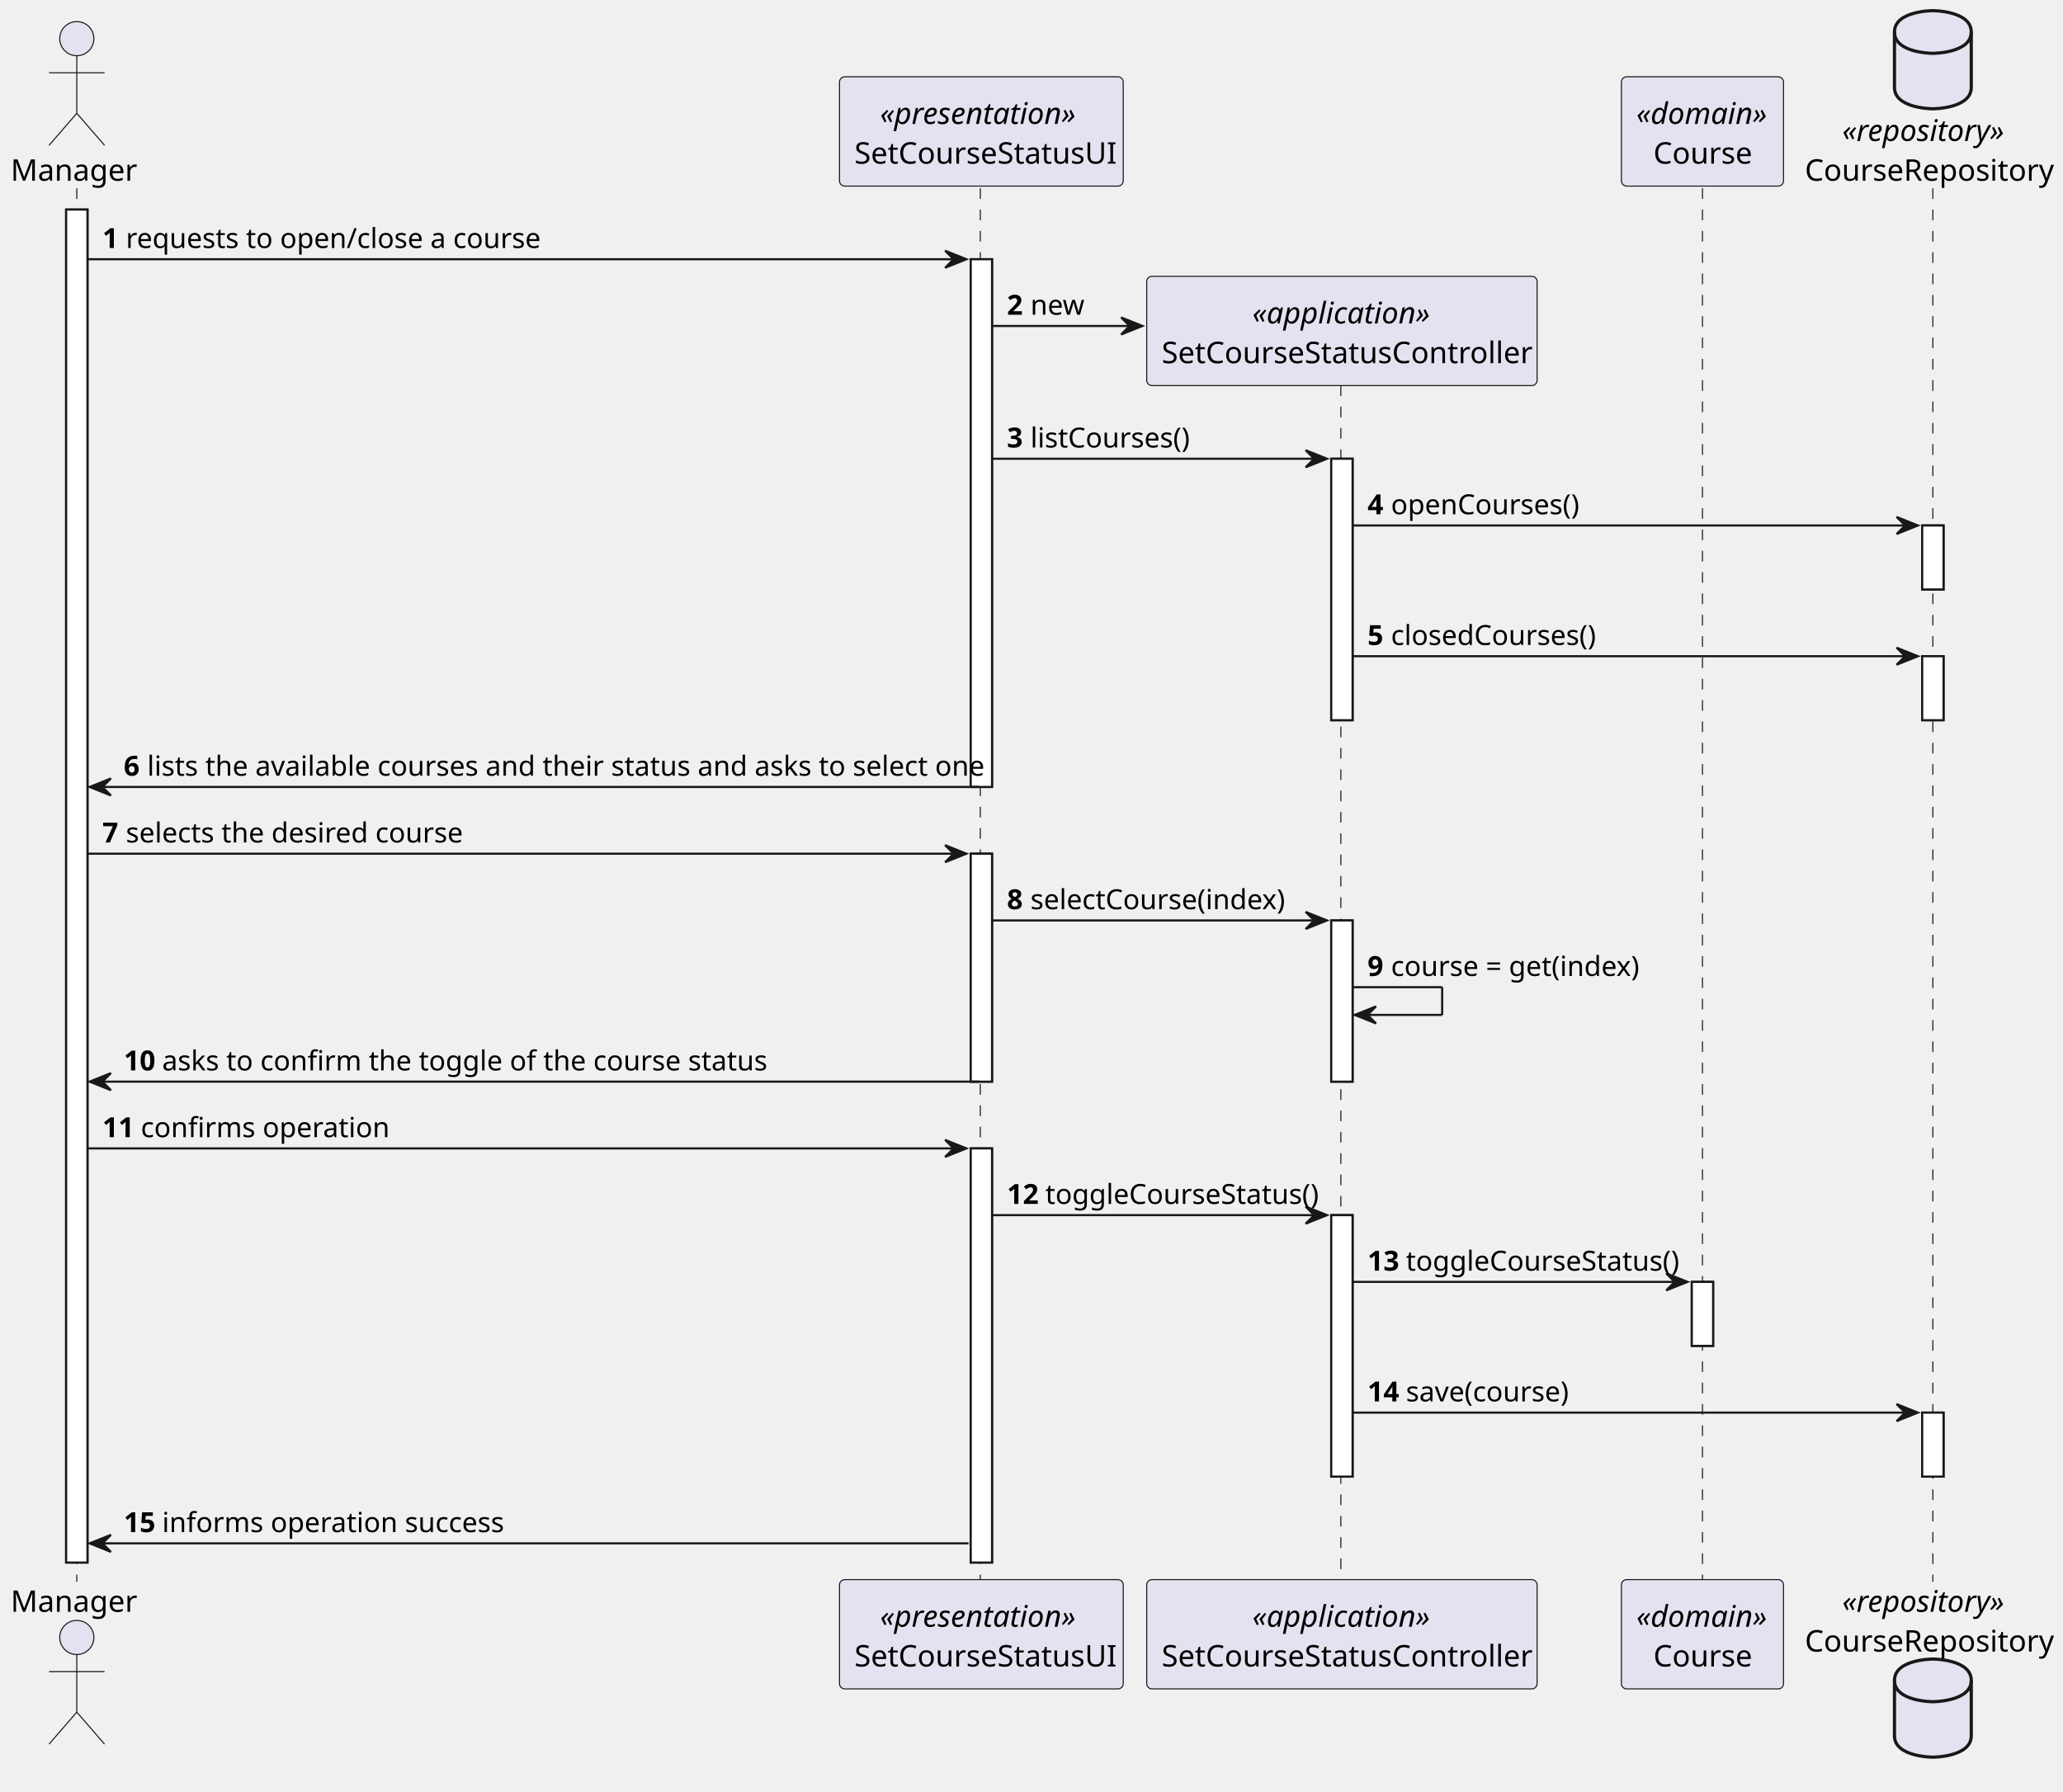
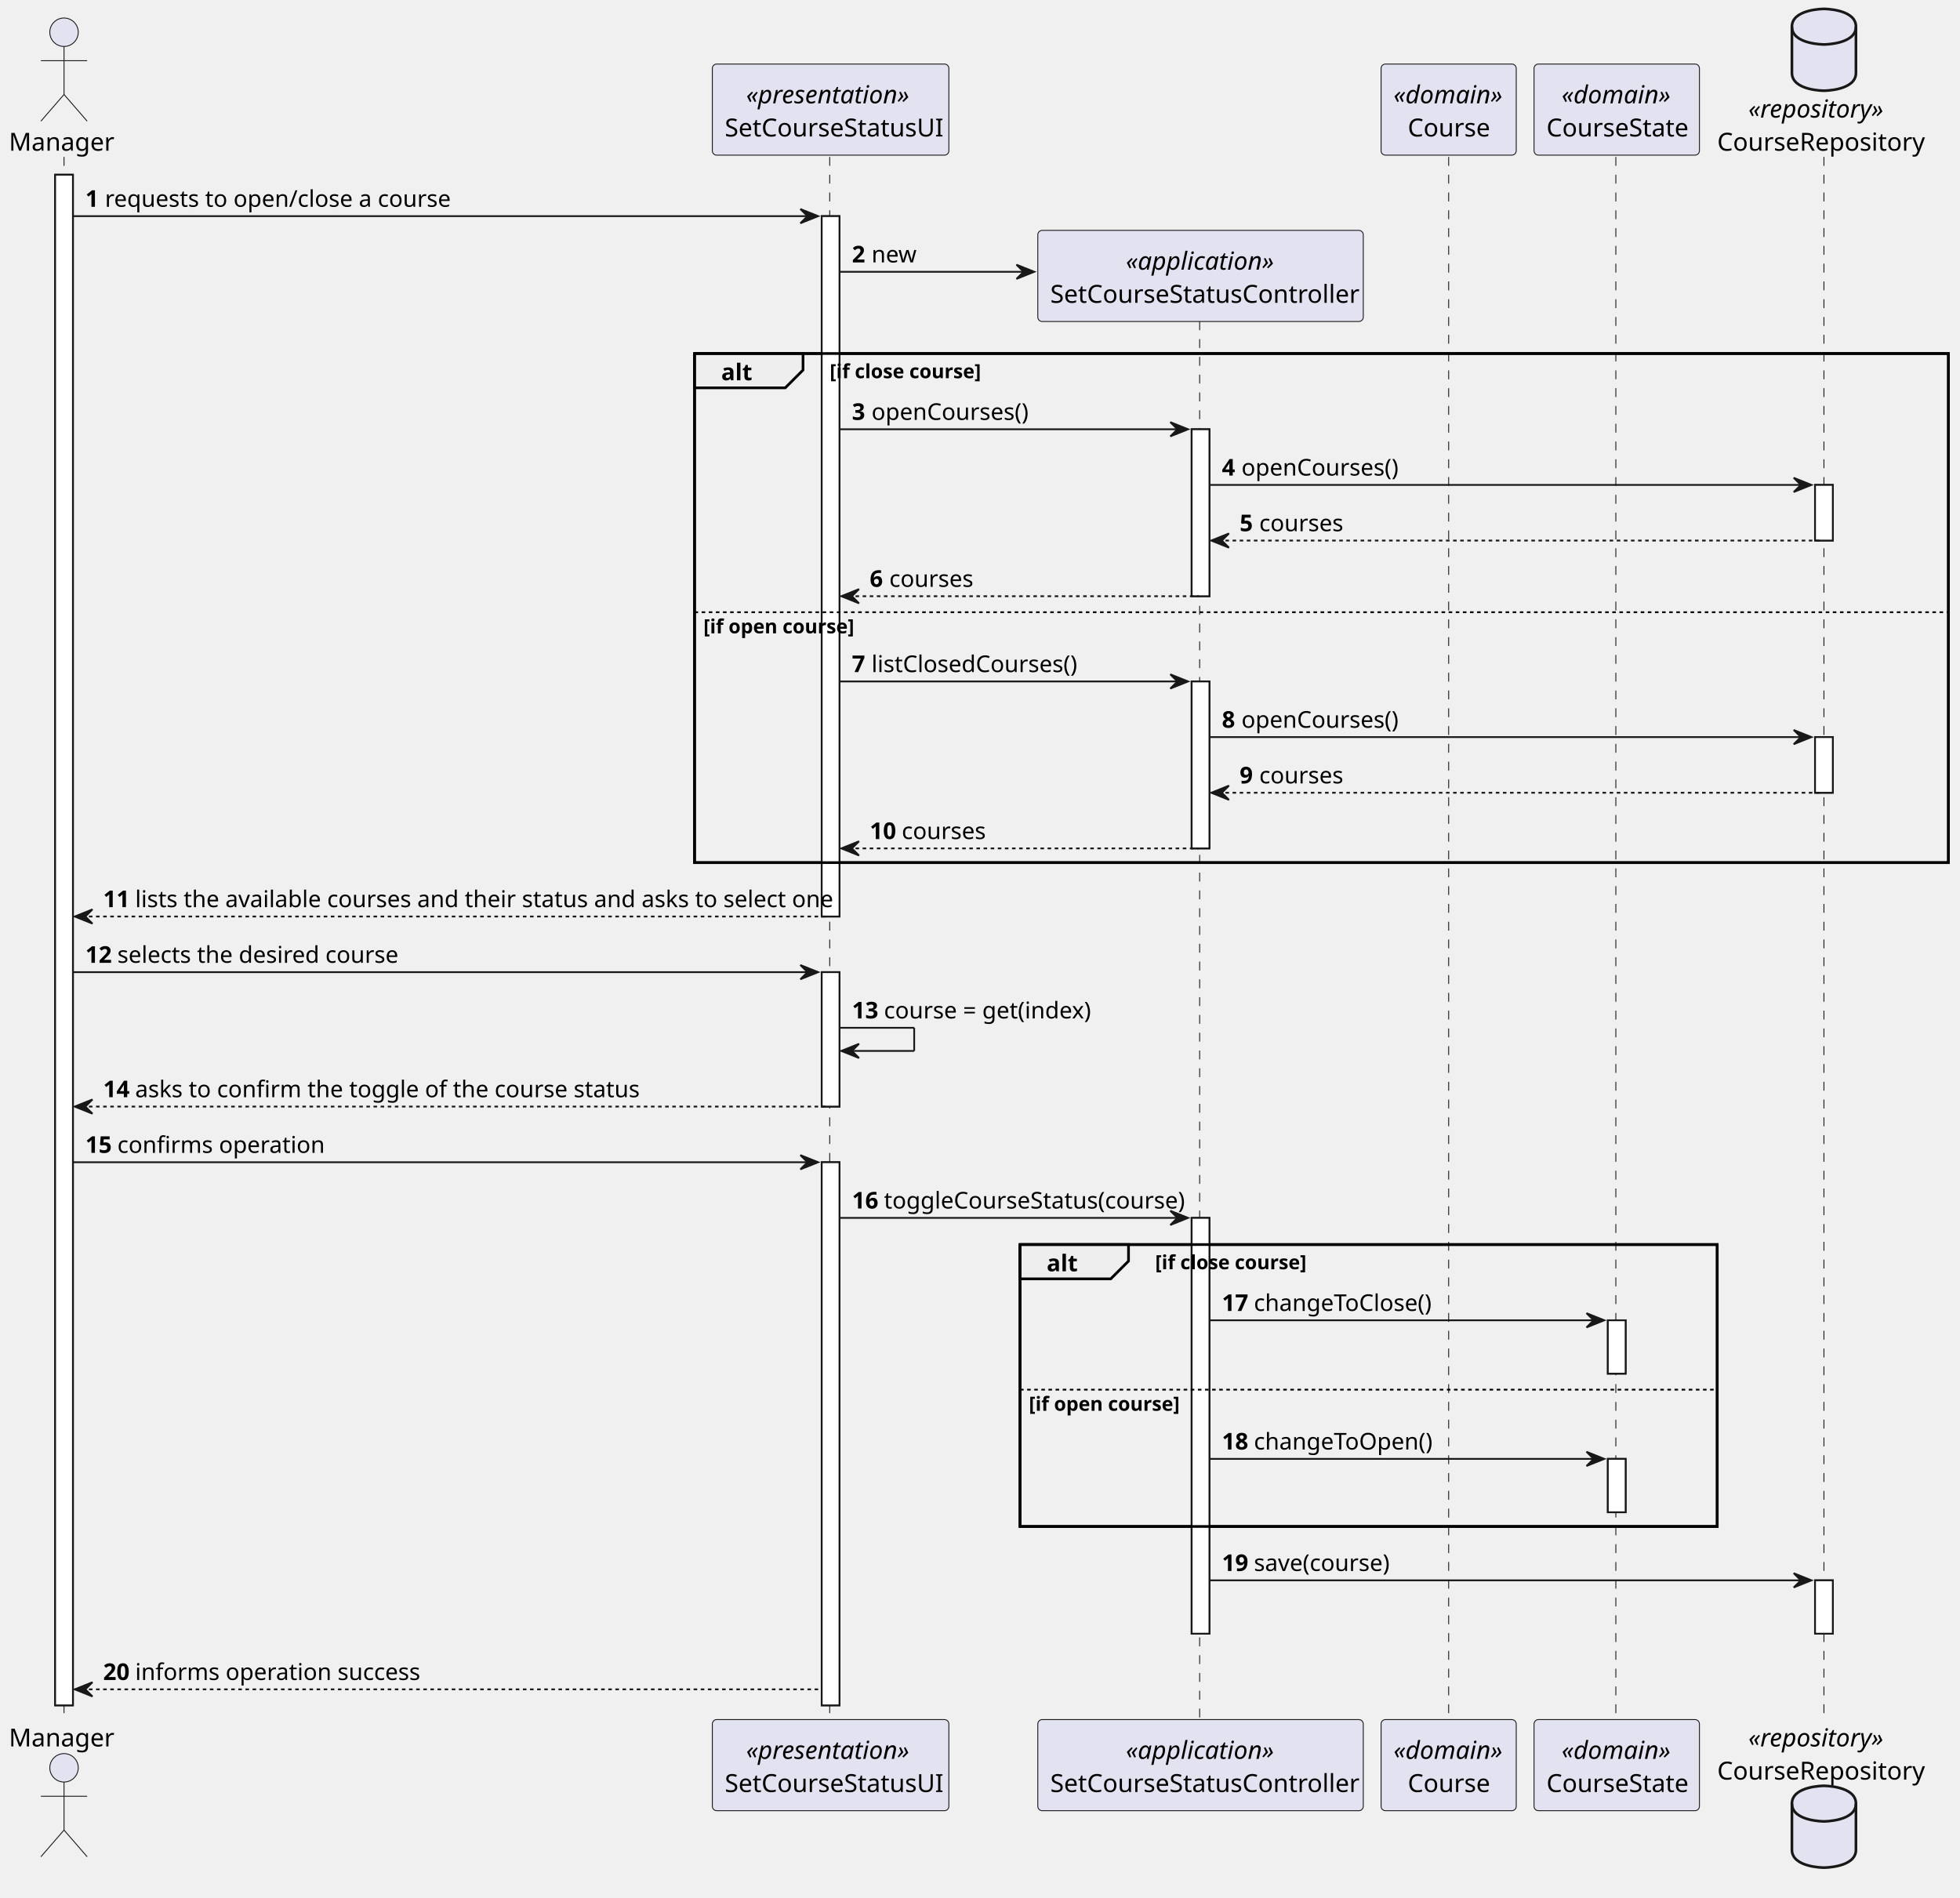
- <svg xmlns="http://www.w3.org/2000/svg" contentStyleType="text/css" height="840px" preserveAspectRatio="none" style="width:967px;height:840px;background:#FFFFFF;" version="1.1" viewBox="0 0 967 840" width="967px" zoomAndPan="magnify">
+ <svg xmlns="http://www.w3.org/2000/svg" contentStyleType="text/css" height="1067px" preserveAspectRatio="none" style="width:1102px;height:1067px;background:#FFFFFF;" version="1.1" viewBox="0 0 1102 1067" width="1102px" zoomAndPan="magnify">
  <defs />
  <g>
-     <rect fill="#FFFFFF" height="634.316" style="stroke:#181818;stroke-width:1.0;" width="10" x="31" y="98.242" />
-     <rect fill="#FFFFFF" height="247.406" style="stroke:#181818;stroke-width:1.0;" width="10" x="455" y="121.533" />
-     <rect fill="#FFFFFF" height="106.873" style="stroke:#181818;stroke-width:1.0;" width="10" x="455" y="400.231" />
-     <rect fill="#FFFFFF" height="194.164" style="stroke:#181818;stroke-width:1.0;" width="10" x="455" y="538.394" />
-     <rect fill="#FFFFFF" height="122.582" style="stroke:#181818;stroke-width:1.0;" width="10" x="624" y="215.066" />
-     <rect fill="#FFFFFF" height="75.582" style="stroke:#181818;stroke-width:1.0;" width="10" x="624" y="431.522" />
-     <rect fill="#FFFFFF" height="122.582" style="stroke:#181818;stroke-width:1.0;" width="10" x="624" y="569.686" />
-     <rect fill="#FFFFFF" height="30" style="stroke:#181818;stroke-width:1.0;" width="10" x="793" y="600.977" />
-     <rect fill="#FFFFFF" height="30" style="stroke:#181818;stroke-width:1.0;" width="10" x="901" y="246.357" />
-     <rect fill="#FFFFFF" height="30" style="stroke:#181818;stroke-width:1.0;" width="10" x="901" y="307.648" />
-     <rect fill="#FFFFFF" height="30" style="stroke:#181818;stroke-width:1.0;" width="10" x="901" y="662.268" />
-     <line style="stroke:#181818;stroke-width:0.5;stroke-dasharray:5.0,5.0;" x1="36" x2="36" y1="88.242" y2="741.559" />
-     <line style="stroke:#181818;stroke-width:0.5;stroke-dasharray:5.0,5.0;" x1="459.5" x2="459.5" y1="88.242" y2="741.559" />
-     <line style="stroke:#181818;stroke-width:0.5;stroke-dasharray:5.0,5.0;" x1="628.5" x2="628.5" y1="170.654" y2="741.559" />
-     <line style="stroke:#181818;stroke-width:0.5;stroke-dasharray:5.0,5.0;" x1="798" x2="798" y1="88.242" y2="741.559" />
-     <line style="stroke:#181818;stroke-width:0.5;stroke-dasharray:5.0,5.0;" x1="906" x2="906" y1="88.242" y2="741.559" />
+     <rect fill="#FFFFFF" height="860.615" style="stroke:#181818;stroke-width:1.0;" width="10" x="31" y="98.242" />
+     <rect fill="#FFFFFF" height="393.783" style="stroke:#181818;stroke-width:1.0;" width="10" x="462" y="121.533" />
+     <rect fill="#FFFFFF" height="75.582" style="stroke:#181818;stroke-width:1.0;" width="10" x="462" y="546.607" />
+     <rect fill="#FFFFFF" height="305.377" style="stroke:#181818;stroke-width:1.0;" width="10" x="462" y="653.481" />
+     <rect fill="#FFFFFF" height="93.873" style="stroke:#181818;stroke-width:1.0;" width="10" x="670" y="241.357" />
+     <rect fill="#FFFFFF" height="93.873" style="stroke:#181818;stroke-width:1.0;" width="10" x="670" y="383.152" />
+     <rect fill="#FFFFFF" height="233.795" style="stroke:#181818;stroke-width:1.0;" width="10" x="670" y="684.771" />
+     <rect fill="#FFFFFF" height="30" style="stroke:#181818;stroke-width:1.0;" width="10" x="904" y="742.354" />
+     <rect fill="#FFFFFF" height="30" style="stroke:#181818;stroke-width:1.0;" width="10" x="904" y="820.275" />
+     <rect fill="#FFFFFF" height="31.291" style="stroke:#181818;stroke-width:1.0;" width="10" x="1020.5" y="272.648" />
+     <rect fill="#FFFFFF" height="31.291" style="stroke:#181818;stroke-width:1.0;" width="10" x="1020.5" y="414.443" />
+     <rect fill="#FFFFFF" height="30" style="stroke:#181818;stroke-width:1.0;" width="10" x="1020.5" y="888.566" />
+     <rect fill="none" height="286.25" style="stroke:#000000;stroke-width:1.5;" width="705" x="390.5" y="198.775" />
+     <rect fill="none" height="158.504" style="stroke:#000000;stroke-width:1.5;" width="392" x="573.5" y="699.771" />
+     <line style="stroke:#181818;stroke-width:0.5;stroke-dasharray:5.0,5.0;" x1="36" x2="36" y1="88.242" y2="967.857" />
+     <line style="stroke:#181818;stroke-width:0.5;stroke-dasharray:5.0,5.0;" x1="466.5" x2="466.5" y1="88.242" y2="967.857" />
+     <line style="stroke:#181818;stroke-width:0.5;stroke-dasharray:5.0,5.0;" x1="674.5" x2="674.5" y1="170.654" y2="967.857" />
+     <line style="stroke:#181818;stroke-width:0.5;stroke-dasharray:5.0,5.0;" x1="814.5" x2="814.5" y1="88.242" y2="967.857" />
+     <line style="stroke:#181818;stroke-width:0.5;stroke-dasharray:5.0,5.0;" x1="908.5" x2="908.5" y1="88.242" y2="967.857" />
+     <line style="stroke:#181818;stroke-width:0.5;stroke-dasharray:5.0,5.0;" x1="1025.5" x2="1025.5" y1="88.242" y2="967.857" />
    <text fill="#000000" font-family="sans-serif" font-size="14" lengthAdjust="spacing" textLength="56" x="5" y="84.728">Manager</text>
    <ellipse cx="36" cy="18.121" fill="#E2E2F0" rx="8" ry="8" style="stroke:#181818;stroke-width:0.5;" />
    <path d="M36,26.121 L36,53.121 M23,34.121 L49,34.121 M36,53.121 L23,68.121 M36,53.121 L49,68.121 " fill="none" style="stroke:#181818;stroke-width:0.5;" />
-     <text fill="#000000" font-family="sans-serif" font-size="14" lengthAdjust="spacing" textLength="56" x="5" y="755.666">Manager</text>
-     <ellipse cx="36" cy="767.68" fill="#E2E2F0" rx="8" ry="8" style="stroke:#181818;stroke-width:0.5;" />
-     <path d="M36,775.68 L36,802.68 M23,783.68 L49,783.68 M36,802.68 L23,817.68 M36,802.68 L49,817.68 " fill="none" style="stroke:#181818;stroke-width:0.5;" />
-     <rect fill="#E2E2F0" height="51.242" rx="2.5" ry="2.5" style="stroke:#181818;stroke-width:0.5;" width="133" x="393.5" y="36" />
-     <text fill="#000000" font-family="sans-serif" font-size="14" font-style="italic" lengthAdjust="spacing" textLength="95" x="412.5" y="58.107">«presentation»</text>
-     <text fill="#000000" font-family="sans-serif" font-size="14" lengthAdjust="spacing" textLength="119" x="400.5" y="76.728">SetCourseStatusUI</text>
-     <rect fill="#E2E2F0" height="51.242" rx="2.5" ry="2.5" style="stroke:#181818;stroke-width:0.5;" width="133" x="393.5" y="740.559" />
-     <text fill="#000000" font-family="sans-serif" font-size="14" font-style="italic" lengthAdjust="spacing" textLength="95" x="412.5" y="762.666">«presentation»</text>
-     <text fill="#000000" font-family="sans-serif" font-size="14" lengthAdjust="spacing" textLength="119" x="400.5" y="781.287">SetCourseStatusUI</text>
-     <rect fill="#E2E2F0" height="51.242" rx="2.5" ry="2.5" style="stroke:#181818;stroke-width:0.5;" width="183" x="537.5" y="740.559" />
-     <text fill="#000000" font-family="sans-serif" font-size="14" font-style="italic" lengthAdjust="spacing" textLength="84" x="587" y="762.666">«application»</text>
-     <text fill="#000000" font-family="sans-serif" font-size="14" lengthAdjust="spacing" textLength="169" x="544.5" y="781.287">SetCourseStatusController</text>
-     <rect fill="#E2E2F0" height="51.242" rx="2.5" ry="2.5" style="stroke:#181818;stroke-width:0.5;" width="76" x="760" y="36" />
-     <text fill="#000000" font-family="sans-serif" font-size="14" font-style="italic" lengthAdjust="spacing" textLength="62" x="767" y="58.107">«domain»</text>
-     <text fill="#000000" font-family="sans-serif" font-size="14" lengthAdjust="spacing" textLength="46" x="775" y="76.728">Course</text>
-     <rect fill="#E2E2F0" height="51.242" rx="2.5" ry="2.5" style="stroke:#181818;stroke-width:0.5;" width="76" x="760" y="740.559" />
-     <text fill="#000000" font-family="sans-serif" font-size="14" font-style="italic" lengthAdjust="spacing" textLength="62" x="767" y="762.666">«domain»</text>
-     <text fill="#000000" font-family="sans-serif" font-size="14" lengthAdjust="spacing" textLength="46" x="775" y="781.287">Course</text>
-     <text fill="#000000" font-family="sans-serif" font-size="14" font-style="italic" lengthAdjust="spacing" textLength="79" x="863.5" y="66.107">«repository»</text>
-     <text fill="#000000" font-family="sans-serif" font-size="14" lengthAdjust="spacing" textLength="114" x="846" y="84.728">CourseRepository</text>
-     <path d="M888,15 C888,5 906,5 906,5 C906,5 924,5 924,15 L924,41 C924,51 906,51 906,51 C906,51 888,51 888,41 L888,15 " fill="#E2E2F0" style="stroke:#181818;stroke-width:1.5;" />
-     <path d="M888,15 C888,25 906,25 906,25 C906,25 924,25 924,15 " fill="none" style="stroke:#181818;stroke-width:1.5;" />
-     <text fill="#000000" font-family="sans-serif" font-size="14" font-style="italic" lengthAdjust="spacing" textLength="79" x="863.5" y="755.666">«repository»</text>
-     <text fill="#000000" font-family="sans-serif" font-size="14" lengthAdjust="spacing" textLength="114" x="846" y="774.287">CourseRepository</text>
-     <path d="M888,787.801 C888,777.801 906,777.801 906,777.801 C906,777.801 924,777.801 924,787.801 L924,813.801 C924,823.801 906,823.801 906,823.801 C906,823.801 888,823.801 888,813.801 L888,787.801 " fill="#E2E2F0" style="stroke:#181818;stroke-width:1.5;" />
-     <path d="M888,787.801 C888,797.801 906,797.801 906,797.801 C906,797.801 924,797.801 924,787.801 " fill="none" style="stroke:#181818;stroke-width:1.5;" />
-     <rect fill="#FFFFFF" height="634.316" style="stroke:#181818;stroke-width:1.0;" width="10" x="31" y="98.242" />
-     <rect fill="#FFFFFF" height="247.406" style="stroke:#181818;stroke-width:1.0;" width="10" x="455" y="121.533" />
-     <rect fill="#FFFFFF" height="106.873" style="stroke:#181818;stroke-width:1.0;" width="10" x="455" y="400.231" />
-     <rect fill="#FFFFFF" height="194.164" style="stroke:#181818;stroke-width:1.0;" width="10" x="455" y="538.394" />
-     <rect fill="#FFFFFF" height="122.582" style="stroke:#181818;stroke-width:1.0;" width="10" x="624" y="215.066" />
-     <rect fill="#FFFFFF" height="75.582" style="stroke:#181818;stroke-width:1.0;" width="10" x="624" y="431.522" />
-     <rect fill="#FFFFFF" height="122.582" style="stroke:#181818;stroke-width:1.0;" width="10" x="624" y="569.686" />
-     <rect fill="#FFFFFF" height="30" style="stroke:#181818;stroke-width:1.0;" width="10" x="793" y="600.977" />
-     <rect fill="#FFFFFF" height="30" style="stroke:#181818;stroke-width:1.0;" width="10" x="901" y="246.357" />
-     <rect fill="#FFFFFF" height="30" style="stroke:#181818;stroke-width:1.0;" width="10" x="901" y="307.648" />
-     <rect fill="#FFFFFF" height="30" style="stroke:#181818;stroke-width:1.0;" width="10" x="901" y="662.268" />
-     <polygon fill="#181818" points="443,117.533,453,121.533,443,125.533,447,121.533" style="stroke:#181818;stroke-width:1.0;" />
-     <line style="stroke:#181818;stroke-width:1.0;" x1="41" x2="449" y1="121.533" y2="121.533" />
+     <text fill="#000000" font-family="sans-serif" font-size="14" lengthAdjust="spacing" textLength="56" x="5" y="981.965">Manager</text>
+     <ellipse cx="36" cy="993.979" fill="#E2E2F0" rx="8" ry="8" style="stroke:#181818;stroke-width:0.5;" />
+     <path d="M36,1001.979 L36,1028.978 M23,1009.979 L49,1009.979 M36,1028.978 L23,1043.978 M36,1028.978 L49,1043.978 " fill="none" style="stroke:#181818;stroke-width:0.5;" />
+     <rect fill="#E2E2F0" height="51.242" rx="2.5" ry="2.5" style="stroke:#181818;stroke-width:0.5;" width="133" x="400.5" y="36" />
+     <text fill="#000000" font-family="sans-serif" font-size="14" font-style="italic" lengthAdjust="spacing" textLength="95" x="419.5" y="58.107">«presentation»</text>
+     <text fill="#000000" font-family="sans-serif" font-size="14" lengthAdjust="spacing" textLength="119" x="407.5" y="76.728">SetCourseStatusUI</text>
+     <rect fill="#E2E2F0" height="51.242" rx="2.5" ry="2.5" style="stroke:#181818;stroke-width:0.5;" width="133" x="400.5" y="966.857" />
+     <text fill="#000000" font-family="sans-serif" font-size="14" font-style="italic" lengthAdjust="spacing" textLength="95" x="419.5" y="988.965">«presentation»</text>
+     <text fill="#000000" font-family="sans-serif" font-size="14" lengthAdjust="spacing" textLength="119" x="407.5" y="1007.586">SetCourseStatusUI</text>
+     <rect fill="#E2E2F0" height="51.242" rx="2.5" ry="2.5" style="stroke:#181818;stroke-width:0.5;" width="183" x="583.5" y="966.857" />
+     <text fill="#000000" font-family="sans-serif" font-size="14" font-style="italic" lengthAdjust="spacing" textLength="84" x="633" y="988.965">«application»</text>
+     <text fill="#000000" font-family="sans-serif" font-size="14" lengthAdjust="spacing" textLength="169" x="590.5" y="1007.586">SetCourseStatusController</text>
+     <rect fill="#E2E2F0" height="51.242" rx="2.5" ry="2.5" style="stroke:#181818;stroke-width:0.5;" width="76" x="776.5" y="36" />
+     <text fill="#000000" font-family="sans-serif" font-size="14" font-style="italic" lengthAdjust="spacing" textLength="62" x="783.5" y="58.107">«domain»</text>
+     <text fill="#000000" font-family="sans-serif" font-size="14" lengthAdjust="spacing" textLength="46" x="791.5" y="76.728">Course</text>
+     <rect fill="#E2E2F0" height="51.242" rx="2.5" ry="2.5" style="stroke:#181818;stroke-width:0.5;" width="76" x="776.5" y="966.857" />
+     <text fill="#000000" font-family="sans-serif" font-size="14" font-style="italic" lengthAdjust="spacing" textLength="62" x="783.5" y="988.965">«domain»</text>
+     <text fill="#000000" font-family="sans-serif" font-size="14" lengthAdjust="spacing" textLength="46" x="791.5" y="1007.586">Course</text>
+     <rect fill="#E2E2F0" height="51.242" rx="2.5" ry="2.5" style="stroke:#181818;stroke-width:0.5;" width="93" x="862.5" y="36" />
+     <text fill="#000000" font-family="sans-serif" font-size="14" font-style="italic" lengthAdjust="spacing" textLength="62" x="878" y="58.107">«domain»</text>
+     <text fill="#000000" font-family="sans-serif" font-size="14" lengthAdjust="spacing" textLength="79" x="869.5" y="76.728">CourseState</text>
+     <rect fill="#E2E2F0" height="51.242" rx="2.5" ry="2.5" style="stroke:#181818;stroke-width:0.5;" width="93" x="862.5" y="966.857" />
+     <text fill="#000000" font-family="sans-serif" font-size="14" font-style="italic" lengthAdjust="spacing" textLength="62" x="878" y="988.965">«domain»</text>
+     <text fill="#000000" font-family="sans-serif" font-size="14" lengthAdjust="spacing" textLength="79" x="869.5" y="1007.586">CourseState</text>
+     <text fill="#000000" font-family="sans-serif" font-size="14" font-style="italic" lengthAdjust="spacing" textLength="79" x="983" y="66.107">«repository»</text>
+     <text fill="#000000" font-family="sans-serif" font-size="14" lengthAdjust="spacing" textLength="114" x="965.5" y="84.728">CourseRepository</text>
+     <path d="M1007.5,15 C1007.5,5 1025.5,5 1025.5,5 C1025.5,5 1043.5,5 1043.5,15 L1043.5,41 C1043.5,51 1025.5,51 1025.5,51 C1025.5,51 1007.5,51 1007.5,41 L1007.5,15 " fill="#E2E2F0" style="stroke:#181818;stroke-width:1.5;" />
+     <path d="M1007.5,15 C1007.5,25 1025.5,25 1025.5,25 C1025.5,25 1043.5,25 1043.5,15 " fill="none" style="stroke:#181818;stroke-width:1.5;" />
+     <text fill="#000000" font-family="sans-serif" font-size="14" font-style="italic" lengthAdjust="spacing" textLength="79" x="983" y="981.965">«repository»</text>
+     <text fill="#000000" font-family="sans-serif" font-size="14" lengthAdjust="spacing" textLength="114" x="965.5" y="1000.586">CourseRepository</text>
+     <path d="M1007.5,1014.1 C1007.5,1004.1 1025.5,1004.1 1025.5,1004.1 C1025.5,1004.1 1043.5,1004.1 1043.5,1014.1 L1043.5,1040.1 C1043.5,1050.1 1025.5,1050.1 1025.5,1050.1 C1025.5,1050.1 1007.5,1050.1 1007.5,1040.1 L1007.5,1014.1 " fill="#E2E2F0" style="stroke:#181818;stroke-width:1.5;" />
+     <path d="M1007.5,1014.1 C1007.5,1024.1 1025.5,1024.1 1025.5,1024.1 C1025.5,1024.1 1043.5,1024.1 1043.5,1014.1 " fill="none" style="stroke:#181818;stroke-width:1.5;" />
+     <rect fill="#FFFFFF" height="860.615" style="stroke:#181818;stroke-width:1.0;" width="10" x="31" y="98.242" />
+     <rect fill="#FFFFFF" height="393.783" style="stroke:#181818;stroke-width:1.0;" width="10" x="462" y="121.533" />
+     <rect fill="#FFFFFF" height="75.582" style="stroke:#181818;stroke-width:1.0;" width="10" x="462" y="546.607" />
+     <rect fill="#FFFFFF" height="305.377" style="stroke:#181818;stroke-width:1.0;" width="10" x="462" y="653.481" />
+     <rect fill="#FFFFFF" height="93.873" style="stroke:#181818;stroke-width:1.0;" width="10" x="670" y="241.357" />
+     <rect fill="#FFFFFF" height="93.873" style="stroke:#181818;stroke-width:1.0;" width="10" x="670" y="383.152" />
+     <rect fill="#FFFFFF" height="233.795" style="stroke:#181818;stroke-width:1.0;" width="10" x="670" y="684.771" />
+     <rect fill="#FFFFFF" height="30" style="stroke:#181818;stroke-width:1.0;" width="10" x="904" y="742.354" />
+     <rect fill="#FFFFFF" height="30" style="stroke:#181818;stroke-width:1.0;" width="10" x="904" y="820.275" />
+     <rect fill="#FFFFFF" height="31.291" style="stroke:#181818;stroke-width:1.0;" width="10" x="1020.5" y="272.648" />
+     <rect fill="#FFFFFF" height="31.291" style="stroke:#181818;stroke-width:1.0;" width="10" x="1020.5" y="414.443" />
+     <rect fill="#FFFFFF" height="30" style="stroke:#181818;stroke-width:1.0;" width="10" x="1020.5" y="888.566" />
+     <polygon fill="#181818" points="450,117.533,460,121.533,450,125.533,454,121.533" style="stroke:#181818;stroke-width:1.0;" />
+     <line style="stroke:#181818;stroke-width:1.0;" x1="41" x2="456" y1="121.533" y2="121.533" />
    <text fill="#000000" font-family="sans-serif" font-size="13" font-weight="bold" lengthAdjust="spacing" textLength="7" x="48" y="116.27">1</text>
    <text fill="#000000" font-family="sans-serif" font-size="13" lengthAdjust="spacing" textLength="186" x="59" y="116.27">requests to open/close a course</text>
-     <polygon fill="#181818" points="525.5,148.824,535.5,152.824,525.5,156.824,529.5,152.824" style="stroke:#181818;stroke-width:1.0;" />
-     <line style="stroke:#181818;stroke-width:1.0;" x1="465" x2="531.5" y1="152.824" y2="152.824" />
-     <text fill="#000000" font-family="sans-serif" font-size="13" font-weight="bold" lengthAdjust="spacing" textLength="7" x="472" y="147.561">2</text>
-     <text fill="#000000" font-family="sans-serif" font-size="13" lengthAdjust="spacing" textLength="23" x="483" y="147.561">new</text>
-     <rect fill="#E2E2F0" height="51.242" rx="2.5" ry="2.5" style="stroke:#181818;stroke-width:0.5;" width="183" x="537.5" y="129.533" />
-     <text fill="#000000" font-family="sans-serif" font-size="14" font-style="italic" lengthAdjust="spacing" textLength="84" x="587" y="151.641">«application»</text>
-     <text fill="#000000" font-family="sans-serif" font-size="14" lengthAdjust="spacing" textLength="169" x="544.5" y="170.262">SetCourseStatusController</text>
-     <polygon fill="#181818" points="612,211.066,622,215.066,612,219.066,616,215.066" style="stroke:#181818;stroke-width:1.0;" />
-     <line style="stroke:#181818;stroke-width:1.0;" x1="465" x2="618" y1="215.066" y2="215.066" />
-     <text fill="#000000" font-family="sans-serif" font-size="13" font-weight="bold" lengthAdjust="spacing" textLength="7" x="472" y="209.804">3</text>
-     <text fill="#000000" font-family="sans-serif" font-size="13" lengthAdjust="spacing" textLength="73" x="483" y="209.804">listCourses()</text>
-     <polygon fill="#181818" points="889,242.357,899,246.357,889,250.357,893,246.357" style="stroke:#181818;stroke-width:1.0;" />
-     <line style="stroke:#181818;stroke-width:1.0;" x1="634" x2="895" y1="246.357" y2="246.357" />
-     <text fill="#000000" font-family="sans-serif" font-size="13" font-weight="bold" lengthAdjust="spacing" textLength="7" x="641" y="241.095">4</text>
-     <text fill="#000000" font-family="sans-serif" font-size="13" lengthAdjust="spacing" textLength="84" x="652" y="241.095">openCourses()</text>
-     <polygon fill="#181818" points="889,303.648,899,307.648,889,311.648,893,307.648" style="stroke:#181818;stroke-width:1.0;" />
-     <line style="stroke:#181818;stroke-width:1.0;" x1="634" x2="895" y1="307.648" y2="307.648" />
-     <text fill="#000000" font-family="sans-serif" font-size="13" font-weight="bold" lengthAdjust="spacing" textLength="7" x="641" y="302.386">5</text>
-     <text fill="#000000" font-family="sans-serif" font-size="13" lengthAdjust="spacing" textLength="94" x="652" y="302.386">closedCourses()</text>
-     <polygon fill="#181818" points="52,364.94,42,368.94,52,372.94,48,368.94" style="stroke:#181818;stroke-width:1.0;" />
-     <line style="stroke:#181818;stroke-width:1.0;" x1="46" x2="459" y1="368.94" y2="368.94" />
-     <text fill="#000000" font-family="sans-serif" font-size="13" font-weight="bold" lengthAdjust="spacing" textLength="7" x="58" y="363.677">6</text>
-     <text fill="#000000" font-family="sans-serif" font-size="13" lengthAdjust="spacing" textLength="379" x="69" y="363.677">lists the available courses and their status and asks to select one</text>
-     <polygon fill="#181818" points="443,396.231,453,400.231,443,404.231,447,400.231" style="stroke:#181818;stroke-width:1.0;" />
-     <line style="stroke:#181818;stroke-width:1.0;" x1="41" x2="449" y1="400.231" y2="400.231" />
-     <text fill="#000000" font-family="sans-serif" font-size="13" font-weight="bold" lengthAdjust="spacing" textLength="7" x="48" y="394.968">7</text>
-     <text fill="#000000" font-family="sans-serif" font-size="13" lengthAdjust="spacing" textLength="153" x="59" y="394.968">selects the desired course</text>
-     <polygon fill="#181818" points="612,427.522,622,431.522,612,435.522,616,431.522" style="stroke:#181818;stroke-width:1.0;" />
-     <line style="stroke:#181818;stroke-width:1.0;" x1="465" x2="618" y1="431.522" y2="431.522" />
-     <text fill="#000000" font-family="sans-serif" font-size="13" font-weight="bold" lengthAdjust="spacing" textLength="7" x="472" y="426.259">8</text>
-     <text fill="#000000" font-family="sans-serif" font-size="13" lengthAdjust="spacing" textLength="115" x="483" y="426.259">selectCourse(index)</text>
-     <line style="stroke:#181818;stroke-width:1.0;" x1="634" x2="676" y1="462.812" y2="462.812" />
-     <line style="stroke:#181818;stroke-width:1.0;" x1="676" x2="676" y1="462.812" y2="475.812" />
-     <line style="stroke:#181818;stroke-width:1.0;" x1="635" x2="676" y1="475.812" y2="475.812" />
-     <polygon fill="#181818" points="645,471.812,635,475.812,645,479.812,641,475.812" style="stroke:#181818;stroke-width:1.0;" />
-     <text fill="#000000" font-family="sans-serif" font-size="13" font-weight="bold" lengthAdjust="spacing" textLength="7" x="641" y="457.55">9</text>
-     <text fill="#000000" font-family="sans-serif" font-size="13" lengthAdjust="spacing" textLength="112" x="652" y="457.55">course = get(index)</text>
-     <polygon fill="#181818" points="52,503.103,42,507.103,52,511.103,48,507.103" style="stroke:#181818;stroke-width:1.0;" />
-     <line style="stroke:#181818;stroke-width:1.0;" x1="46" x2="459" y1="507.103" y2="507.103" />
-     <text fill="#000000" font-family="sans-serif" font-size="13" font-weight="bold" lengthAdjust="spacing" textLength="14" x="58" y="501.841">10</text>
-     <text fill="#000000" font-family="sans-serif" font-size="13" lengthAdjust="spacing" textLength="269" x="76" y="501.841">asks to confirm the toggle of the course status</text>
-     <polygon fill="#181818" points="443,534.394,453,538.394,443,542.394,447,538.394" style="stroke:#181818;stroke-width:1.0;" />
-     <line style="stroke:#181818;stroke-width:1.0;" x1="41" x2="449" y1="538.394" y2="538.394" />
-     <text fill="#000000" font-family="sans-serif" font-size="13" font-weight="bold" lengthAdjust="spacing" textLength="14" x="48" y="533.132">11</text>
-     <text fill="#000000" font-family="sans-serif" font-size="13" lengthAdjust="spacing" textLength="106" x="66" y="533.132">confirms operation</text>
-     <polygon fill="#181818" points="612,565.686,622,569.686,612,573.686,616,569.686" style="stroke:#181818;stroke-width:1.0;" />
-     <line style="stroke:#181818;stroke-width:1.0;" x1="465" x2="618" y1="569.686" y2="569.686" />
-     <text fill="#000000" font-family="sans-serif" font-size="13" font-weight="bold" lengthAdjust="spacing" textLength="14" x="472" y="564.423">12</text>
-     <text fill="#000000" font-family="sans-serif" font-size="13" lengthAdjust="spacing" textLength="122" x="490" y="564.423">toggleCourseStatus()</text>
-     <polygon fill="#181818" points="781,596.977,791,600.977,781,604.977,785,600.977" style="stroke:#181818;stroke-width:1.0;" />
-     <line style="stroke:#181818;stroke-width:1.0;" x1="634" x2="787" y1="600.977" y2="600.977" />
-     <text fill="#000000" font-family="sans-serif" font-size="13" font-weight="bold" lengthAdjust="spacing" textLength="14" x="641" y="595.714">13</text>
-     <text fill="#000000" font-family="sans-serif" font-size="13" lengthAdjust="spacing" textLength="122" x="659" y="595.714">toggleCourseStatus()</text>
-     <polygon fill="#181818" points="889,658.268,899,662.268,889,666.268,893,662.268" style="stroke:#181818;stroke-width:1.0;" />
-     <line style="stroke:#181818;stroke-width:1.0;" x1="634" x2="895" y1="662.268" y2="662.268" />
-     <text fill="#000000" font-family="sans-serif" font-size="13" font-weight="bold" lengthAdjust="spacing" textLength="14" x="641" y="657.005">14</text>
-     <text fill="#000000" font-family="sans-serif" font-size="13" lengthAdjust="spacing" textLength="73" x="659" y="657.005">save(course)</text>
-     <polygon fill="#181818" points="52,719.559,42,723.559,52,727.559,48,723.559" style="stroke:#181818;stroke-width:1.0;" />
-     <line style="stroke:#181818;stroke-width:1.0;" x1="46" x2="454" y1="723.559" y2="723.559" />
-     <text fill="#000000" font-family="sans-serif" font-size="13" font-weight="bold" lengthAdjust="spacing" textLength="14" x="58" y="718.296">15</text>
-     <text fill="#000000" font-family="sans-serif" font-size="13" lengthAdjust="spacing" textLength="152" x="76" y="718.296">informs operation success</text>
+     <polygon fill="#181818" points="571.5,148.824,581.5,152.824,571.5,156.824,575.5,152.824" style="stroke:#181818;stroke-width:1.0;" />
+     <line style="stroke:#181818;stroke-width:1.0;" x1="472" x2="577.5" y1="152.824" y2="152.824" />
+     <text fill="#000000" font-family="sans-serif" font-size="13" font-weight="bold" lengthAdjust="spacing" textLength="7" x="479" y="147.561">2</text>
+     <text fill="#000000" font-family="sans-serif" font-size="13" lengthAdjust="spacing" textLength="23" x="490" y="147.561">new</text>
+     <rect fill="#E2E2F0" height="51.242" rx="2.5" ry="2.5" style="stroke:#181818;stroke-width:0.5;" width="183" x="583.5" y="129.533" />
+     <text fill="#000000" font-family="sans-serif" font-size="14" font-style="italic" lengthAdjust="spacing" textLength="84" x="633" y="151.641">«application»</text>
+     <text fill="#000000" font-family="sans-serif" font-size="14" lengthAdjust="spacing" textLength="169" x="590.5" y="170.262">SetCourseStatusController</text>
+     <path d="M390.5,198.775 L451.5,198.775 L451.5,208.066 L441.5,218.066 L390.5,218.066 L390.5,198.775 " fill="#EEEEEE" style="stroke:#000000;stroke-width:1.5;" />
+     <rect fill="none" height="286.25" style="stroke:#000000;stroke-width:1.5;" width="705" x="390.5" y="198.775" />
+     <text fill="#000000" font-family="sans-serif" font-size="13" font-weight="bold" lengthAdjust="spacing" textLength="16" x="405.5" y="213.804">alt</text>
+     <text fill="#000000" font-family="sans-serif" font-size="11" font-weight="bold" lengthAdjust="spacing" textLength="90" x="466.5" y="212.645">[if close course]</text>
+     <polygon fill="#181818" points="658,237.357,668,241.357,658,245.357,662,241.357" style="stroke:#181818;stroke-width:1.0;" />
+     <line style="stroke:#181818;stroke-width:1.0;" x1="472" x2="664" y1="241.357" y2="241.357" />
+     <text fill="#000000" font-family="sans-serif" font-size="13" font-weight="bold" lengthAdjust="spacing" textLength="7" x="479" y="236.095">3</text>
+     <text fill="#000000" font-family="sans-serif" font-size="13" lengthAdjust="spacing" textLength="84" x="490" y="236.095">openCourses()</text>
+     <polygon fill="#181818" points="1008.5,268.648,1018.5,272.648,1008.5,276.648,1012.5,272.648" style="stroke:#181818;stroke-width:1.0;" />
+     <line style="stroke:#181818;stroke-width:1.0;" x1="680" x2="1014.5" y1="272.648" y2="272.648" />
+     <text fill="#000000" font-family="sans-serif" font-size="13" font-weight="bold" lengthAdjust="spacing" textLength="7" x="687" y="267.386">4</text>
+     <text fill="#000000" font-family="sans-serif" font-size="13" lengthAdjust="spacing" textLength="84" x="698" y="267.386">openCourses()</text>
+     <polygon fill="#181818" points="691,299.94,681,303.94,691,307.94,687,303.94" style="stroke:#181818;stroke-width:1.0;" />
+     <line style="stroke:#181818;stroke-width:1.0;stroke-dasharray:2.0,2.0;" x1="685" x2="1024.5" y1="303.94" y2="303.94" />
+     <text fill="#000000" font-family="sans-serif" font-size="13" font-weight="bold" lengthAdjust="spacing" textLength="7" x="697" y="298.677">5</text>
+     <text fill="#000000" font-family="sans-serif" font-size="13" lengthAdjust="spacing" textLength="46" x="708" y="298.677">courses</text>
+     <polygon fill="#181818" points="483,331.231,473,335.231,483,339.231,479,335.231" style="stroke:#181818;stroke-width:1.0;" />
+     <line style="stroke:#181818;stroke-width:1.0;stroke-dasharray:2.0,2.0;" x1="477" x2="674" y1="335.231" y2="335.231" />
+     <text fill="#000000" font-family="sans-serif" font-size="13" font-weight="bold" lengthAdjust="spacing" textLength="7" x="489" y="329.968">6</text>
+     <text fill="#000000" font-family="sans-serif" font-size="13" lengthAdjust="spacing" textLength="46" x="500" y="329.968">courses</text>
+     <line style="stroke:#000000;stroke-width:1.0;stroke-dasharray:2.0,2.0;" x1="390.5" x2="1095.5" y1="344.231" y2="344.231" />
+     <text fill="#000000" font-family="sans-serif" font-size="11" font-weight="bold" lengthAdjust="spacing" textLength="88" x="395.5" y="356.101">[if open course]</text>
+     <polygon fill="#181818" points="658,379.152,668,383.152,658,387.152,662,383.152" style="stroke:#181818;stroke-width:1.0;" />
+     <line style="stroke:#181818;stroke-width:1.0;" x1="472" x2="664" y1="383.152" y2="383.152" />
+     <text fill="#000000" font-family="sans-serif" font-size="13" font-weight="bold" lengthAdjust="spacing" textLength="7" x="479" y="377.89">7</text>
+     <text fill="#000000" font-family="sans-serif" font-size="13" lengthAdjust="spacing" textLength="113" x="490" y="377.89">listClosedCourses()</text>
+     <polygon fill="#181818" points="1008.5,410.443,1018.5,414.443,1008.5,418.443,1012.5,414.443" style="stroke:#181818;stroke-width:1.0;" />
+     <line style="stroke:#181818;stroke-width:1.0;" x1="680" x2="1014.5" y1="414.443" y2="414.443" />
+     <text fill="#000000" font-family="sans-serif" font-size="13" font-weight="bold" lengthAdjust="spacing" textLength="7" x="687" y="409.181">8</text>
+     <text fill="#000000" font-family="sans-serif" font-size="13" lengthAdjust="spacing" textLength="84" x="698" y="409.181">openCourses()</text>
+     <polygon fill="#181818" points="691,441.734,681,445.734,691,449.734,687,445.734" style="stroke:#181818;stroke-width:1.0;" />
+     <line style="stroke:#181818;stroke-width:1.0;stroke-dasharray:2.0,2.0;" x1="685" x2="1024.5" y1="445.734" y2="445.734" />
+     <text fill="#000000" font-family="sans-serif" font-size="13" font-weight="bold" lengthAdjust="spacing" textLength="7" x="697" y="440.472">9</text>
+     <text fill="#000000" font-family="sans-serif" font-size="13" lengthAdjust="spacing" textLength="46" x="708" y="440.472">courses</text>
+     <polygon fill="#181818" points="483,473.025,473,477.025,483,481.025,479,477.025" style="stroke:#181818;stroke-width:1.0;" />
+     <line style="stroke:#181818;stroke-width:1.0;stroke-dasharray:2.0,2.0;" x1="477" x2="674" y1="477.025" y2="477.025" />
+     <text fill="#000000" font-family="sans-serif" font-size="13" font-weight="bold" lengthAdjust="spacing" textLength="14" x="489" y="471.763">10</text>
+     <text fill="#000000" font-family="sans-serif" font-size="13" lengthAdjust="spacing" textLength="46" x="507" y="471.763">courses</text>
+     <polygon fill="#181818" points="52,511.316,42,515.316,52,519.316,48,515.316" style="stroke:#181818;stroke-width:1.0;" />
+     <line style="stroke:#181818;stroke-width:1.0;stroke-dasharray:2.0,2.0;" x1="46" x2="466" y1="515.316" y2="515.316" />
+     <text fill="#000000" font-family="sans-serif" font-size="13" font-weight="bold" lengthAdjust="spacing" textLength="14" x="58" y="510.054">11</text>
+     <text fill="#000000" font-family="sans-serif" font-size="13" lengthAdjust="spacing" textLength="379" x="76" y="510.054">lists the available courses and their status and asks to select one</text>
+     <polygon fill="#181818" points="450,542.607,460,546.607,450,550.607,454,546.607" style="stroke:#181818;stroke-width:1.0;" />
+     <line style="stroke:#181818;stroke-width:1.0;" x1="41" x2="456" y1="546.607" y2="546.607" />
+     <text fill="#000000" font-family="sans-serif" font-size="13" font-weight="bold" lengthAdjust="spacing" textLength="14" x="48" y="541.345">12</text>
+     <text fill="#000000" font-family="sans-serif" font-size="13" lengthAdjust="spacing" textLength="153" x="66" y="541.345">selects the desired course</text>
+     <line style="stroke:#181818;stroke-width:1.0;" x1="472" x2="514" y1="577.898" y2="577.898" />
+     <line style="stroke:#181818;stroke-width:1.0;" x1="514" x2="514" y1="577.898" y2="590.898" />
+     <line style="stroke:#181818;stroke-width:1.0;" x1="473" x2="514" y1="590.898" y2="590.898" />
+     <polygon fill="#181818" points="483,586.898,473,590.898,483,594.898,479,590.898" style="stroke:#181818;stroke-width:1.0;" />
+     <text fill="#000000" font-family="sans-serif" font-size="13" font-weight="bold" lengthAdjust="spacing" textLength="14" x="479" y="572.636">13</text>
+     <text fill="#000000" font-family="sans-serif" font-size="13" lengthAdjust="spacing" textLength="112" x="497" y="572.636">course = get(index)</text>
+     <polygon fill="#181818" points="52,618.189,42,622.189,52,626.189,48,622.189" style="stroke:#181818;stroke-width:1.0;" />
+     <line style="stroke:#181818;stroke-width:1.0;stroke-dasharray:2.0,2.0;" x1="46" x2="466" y1="622.189" y2="622.189" />
+     <text fill="#000000" font-family="sans-serif" font-size="13" font-weight="bold" lengthAdjust="spacing" textLength="14" x="58" y="616.927">14</text>
+     <text fill="#000000" font-family="sans-serif" font-size="13" lengthAdjust="spacing" textLength="269" x="76" y="616.927">asks to confirm the toggle of the course status</text>
+     <polygon fill="#181818" points="450,649.481,460,653.481,450,657.481,454,653.481" style="stroke:#181818;stroke-width:1.0;" />
+     <line style="stroke:#181818;stroke-width:1.0;" x1="41" x2="456" y1="653.481" y2="653.481" />
+     <text fill="#000000" font-family="sans-serif" font-size="13" font-weight="bold" lengthAdjust="spacing" textLength="14" x="48" y="648.218">15</text>
+     <text fill="#000000" font-family="sans-serif" font-size="13" lengthAdjust="spacing" textLength="106" x="66" y="648.218">confirms operation</text>
+     <polygon fill="#181818" points="658,680.771,668,684.771,658,688.771,662,684.771" style="stroke:#181818;stroke-width:1.0;" />
+     <line style="stroke:#181818;stroke-width:1.0;" x1="472" x2="664" y1="684.771" y2="684.771" />
+     <text fill="#000000" font-family="sans-serif" font-size="13" font-weight="bold" lengthAdjust="spacing" textLength="14" x="479" y="679.509">16</text>
+     <text fill="#000000" font-family="sans-serif" font-size="13" lengthAdjust="spacing" textLength="161" x="497" y="679.509">toggleCourseStatus(course)</text>
+     <path d="M573.5,699.771 L634.5,699.771 L634.5,709.062 L624.5,719.062 L573.5,719.062 L573.5,699.771 " fill="#EEEEEE" style="stroke:#000000;stroke-width:1.5;" />
+     <rect fill="none" height="158.504" style="stroke:#000000;stroke-width:1.5;" width="392" x="573.5" y="699.771" />
+     <text fill="#000000" font-family="sans-serif" font-size="13" font-weight="bold" lengthAdjust="spacing" textLength="16" x="588.5" y="714.8">alt</text>
+     <text fill="#000000" font-family="sans-serif" font-size="11" font-weight="bold" lengthAdjust="spacing" textLength="90" x="649.5" y="713.642">[if close course]</text>
+     <polygon fill="#181818" points="892,738.354,902,742.354,892,746.354,896,742.354" style="stroke:#181818;stroke-width:1.0;" />
+     <line style="stroke:#181818;stroke-width:1.0;" x1="680" x2="898" y1="742.354" y2="742.354" />
+     <text fill="#000000" font-family="sans-serif" font-size="13" font-weight="bold" lengthAdjust="spacing" textLength="14" x="687" y="737.091">17</text>
+     <text fill="#000000" font-family="sans-serif" font-size="13" lengthAdjust="spacing" textLength="97" x="705" y="737.091">changeToClose()</text>
+     <line style="stroke:#000000;stroke-width:1.0;stroke-dasharray:2.0,2.0;" x1="573.5" x2="965.5" y1="781.354" y2="781.354" />
+     <text fill="#000000" font-family="sans-serif" font-size="11" font-weight="bold" lengthAdjust="spacing" textLength="88" x="578.5" y="793.224">[if open course]</text>
+     <polygon fill="#181818" points="892,816.275,902,820.275,892,824.275,896,820.275" style="stroke:#181818;stroke-width:1.0;" />
+     <line style="stroke:#181818;stroke-width:1.0;" x1="680" x2="898" y1="820.275" y2="820.275" />
+     <text fill="#000000" font-family="sans-serif" font-size="13" font-weight="bold" lengthAdjust="spacing" textLength="14" x="687" y="815.013">18</text>
+     <text fill="#000000" font-family="sans-serif" font-size="13" lengthAdjust="spacing" textLength="95" x="705" y="815.013">changeToOpen()</text>
+     <polygon fill="#181818" points="1008.5,884.566,1018.5,888.566,1008.5,892.566,1012.5,888.566" style="stroke:#181818;stroke-width:1.0;" />
+     <line style="stroke:#181818;stroke-width:1.0;" x1="680" x2="1014.5" y1="888.566" y2="888.566" />
+     <text fill="#000000" font-family="sans-serif" font-size="13" font-weight="bold" lengthAdjust="spacing" textLength="14" x="687" y="883.304">19</text>
+     <text fill="#000000" font-family="sans-serif" font-size="13" lengthAdjust="spacing" textLength="73" x="705" y="883.304">save(course)</text>
+     <polygon fill="#181818" points="52,945.857,42,949.857,52,953.857,48,949.857" style="stroke:#181818;stroke-width:1.0;" />
+     <line style="stroke:#181818;stroke-width:1.0;stroke-dasharray:2.0,2.0;" x1="46" x2="461" y1="949.857" y2="949.857" />
+     <text fill="#000000" font-family="sans-serif" font-size="13" font-weight="bold" lengthAdjust="spacing" textLength="14" x="58" y="944.595">20</text>
+     <text fill="#000000" font-family="sans-serif" font-size="13" lengthAdjust="spacing" textLength="152" x="76" y="944.595">informs operation success</text>
  </g>
</svg>
